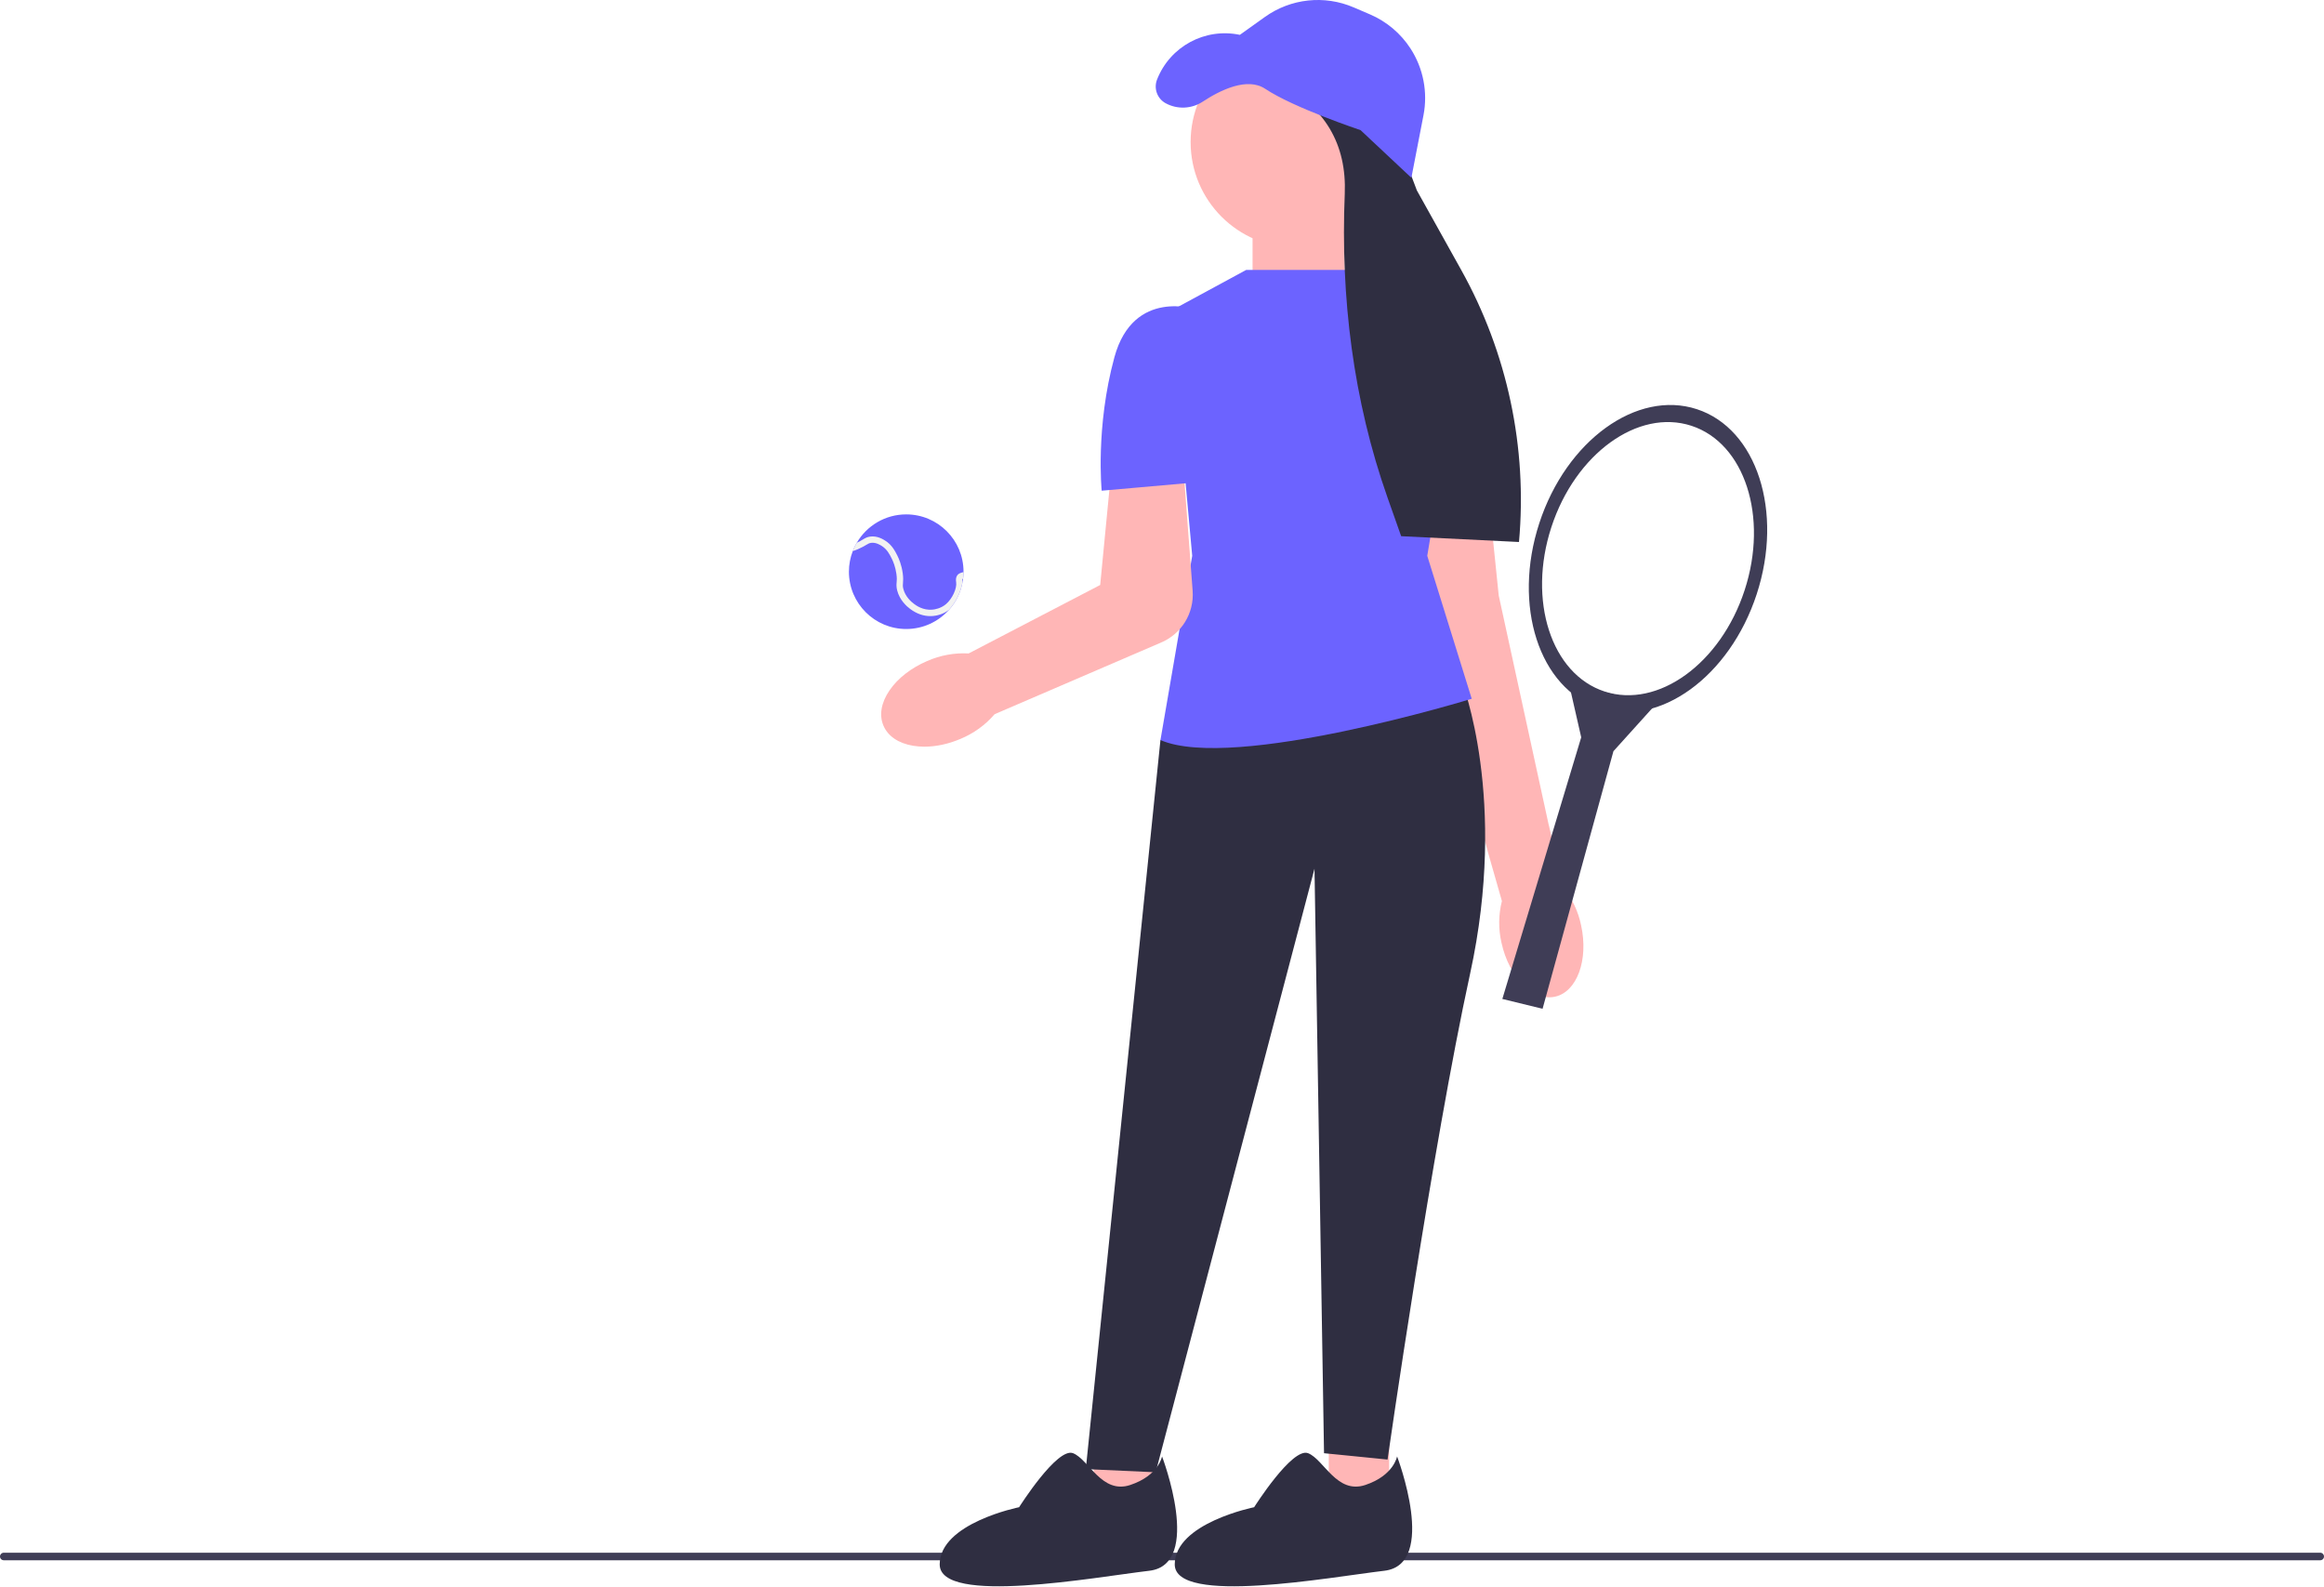
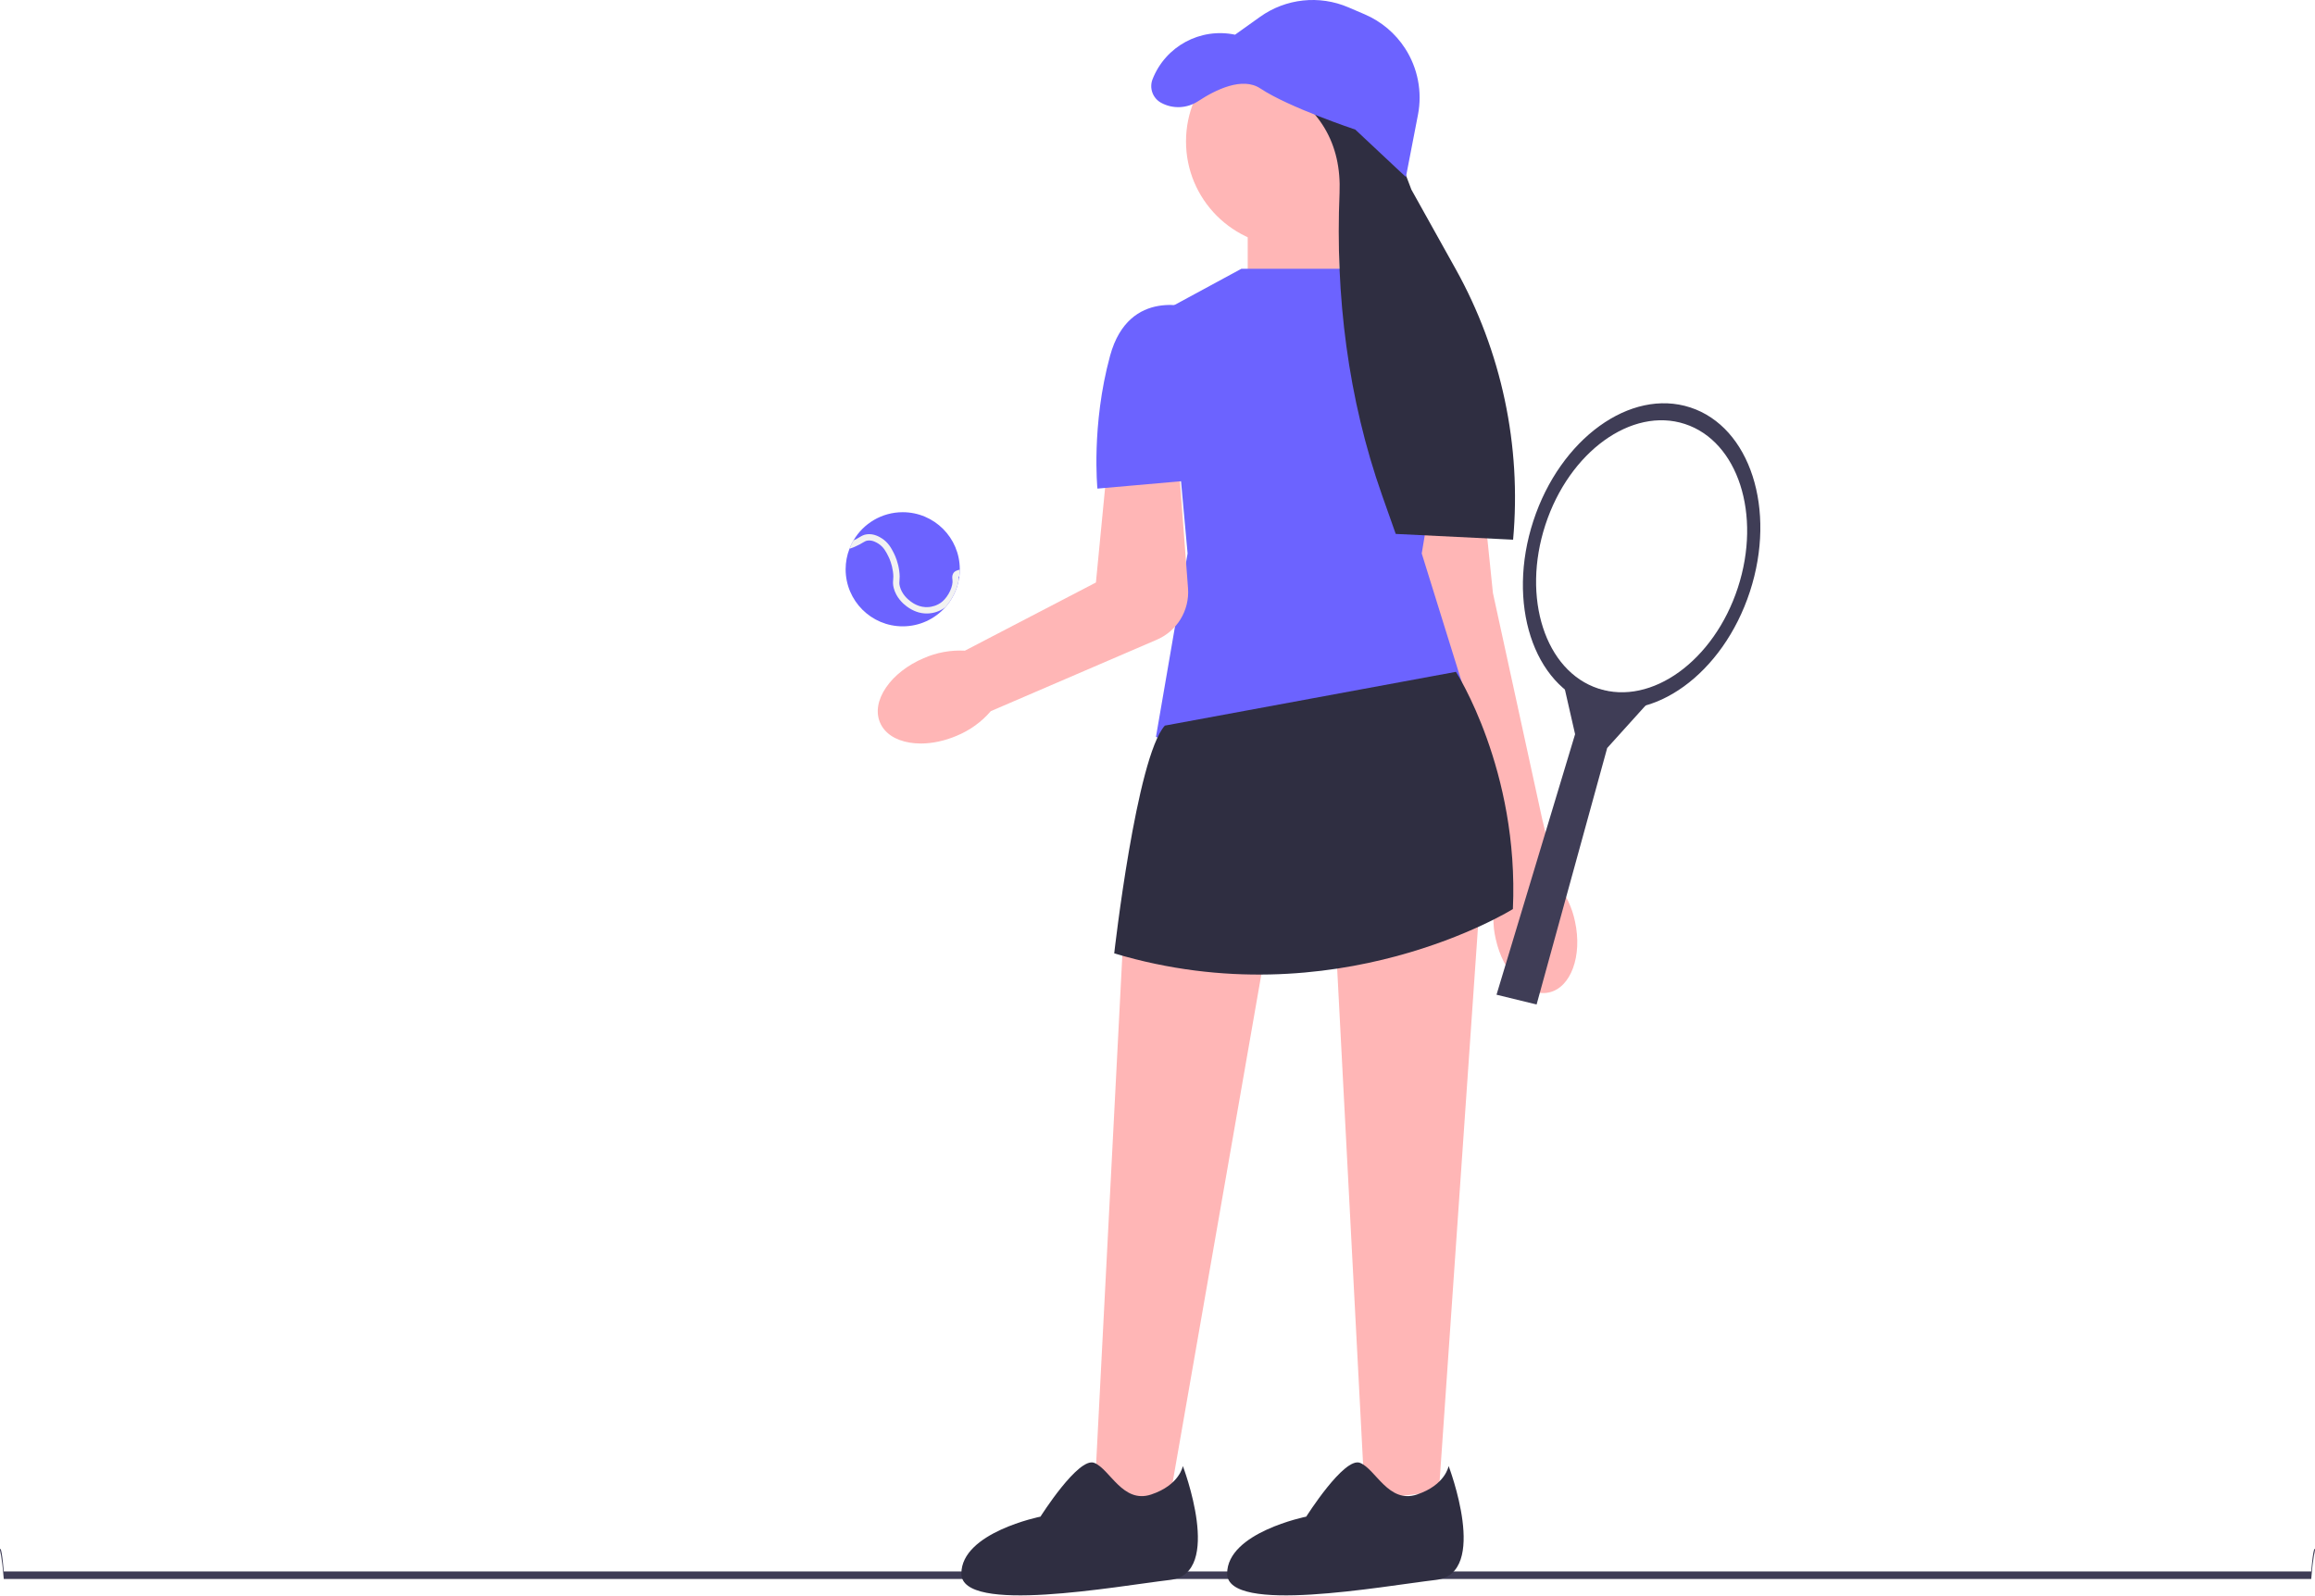
- <svg xmlns="http://www.w3.org/2000/svg" id="uuid-9be5b4f7-fc9e-44f7-8e82-593fd1013a29" width="731.67" height="499.365" viewBox="0 0 731.67 499.365">
-   <path d="M0,489.977c0,.66,.53,1.19,1.19,1.19H730.48c.66,0,1.19-.53,1.19-1.19,0-.66-.53-1.19-1.19-1.19H1.19c-.66,0-1.19,.53-1.19,1.19Z" fill="#3f3d56" />
+ <svg xmlns="http://www.w3.org/2000/svg" id="uuid-6a21fd7a-67fe-42a2-986d-095ee9210c26" width="731.67" height="504.365" viewBox="0 0 731.67 504.365">
+   <path d="M0,489.977c0,.66,.53,1.19,1.19,9.19H730.48c.66-8,1.19-8.53,1.19-9.19,0-.66-.53-1.19-1.19,6.81H1.19c-.66-8-1.19-7.47-1.19-6.81Z" fill="#3f3d56" />
+   <polygon points="422.055 295.394 431.407 474.289 454.777 471.487 467.58 286.555 422.055 295.394" fill="#ffb6b6" />
+   <path d="M457.847,463.469s13,34-4,36c-17,2-66,11-66-2,0-13,25-18,25-18,0,0,12-19,17-17,5,2,9,13,18,10,9-3,10-9,10-9Z" fill="#2f2e41" />
  <rect x="394.347" y="58.969" width="29" height="37" transform="translate(817.6937 154.9381) rotate(-180)" fill="#ffb6b6" />
  <circle cx="408.097" cy="44.719" r="33.25" fill="#ffb6b6" />
  <path d="M444.847,180.469l4-33,19,1,4,39,15.741,72.223,.038-.01-.017,.006,4.573,19.723c2.793,3.464,4.715,7.547,5.605,11.906,2.381,10.88-1.301,20.924-8.224,22.438-6.922,1.515-14.461-6.075-16.839-16.952-1.011-4.335-.968-8.849,.124-13.163l-4.268-14.929-23.735-88.242Z" fill="#ffb6b6" />
-   <rect x="418.347" y="444.969" width="19" height="37" transform="translate(855.6937 926.9381) rotate(-180)" fill="#ffb6b6" />
-   <path d="M439.847,458.469s13,34-4,36c-17,2-66,11-66-2s25-18,25-18c0,0,12-19,17-17,5,2,9,13,18,10s10-9,10-9Z" fill="#2f2e41" />
-   <rect x="344.347" y="444.969" width="19" height="37" transform="translate(707.6937 926.9381) rotate(-180)" fill="#ffb6b6" />
-   <path d="M460.244,214.63s14.602,36.839,2.602,91.839c-12,55-26,153-26,153l-20-2-3-184-50,190-22-1,23.5-229.5,94.898-18.339Z" fill="#2f2e41" />
-   <path d="M365.847,458.469s13,34-4,36-66,11-66-2,25-18,25-18c0,0,12-19,17-17s9,13,18,10,10-9,10-9Z" fill="#2f2e41" />
  <path d="M392.347,84.969h35s34,18,34,18l-12,72,14,45s-75,23-98,13l10-58-7-77,24-13Z" fill="#6c63ff" />
  <path d="M454.847,103.469s12-4,14,3c2,7,7,49,7,49l-30,1,9-53Z" fill="#6c63ff" />
  <path d="M291.04,235.052c-1.212,0-2.394-.093-3.53-.28-4.628-.765-7.955-3.012-9.368-6.327-1.414-3.315-.731-7.271,1.921-11.139,2.605-3.798,6.815-7.073,11.854-9.221,4.082-1.805,8.593-2.625,13.047-2.382l41.411-21.552,3.003-31.03,22.916-9.375,3.186,42.209c.534,7.081-3.516,13.662-10.076,16.376l-52.265,22.498c-2.912,3.393-6.632,6.081-10.766,7.777-3.777,1.61-7.692,2.446-11.332,2.446Z" fill="#ffb6b6" />
  <path d="M376.847,97.469s-20-7-26,15c-6,22-4,42-4,42l34-3-4-54Z" fill="#6c63ff" />
  <g>
    <path d="M267.267,179.969c0,9.96,8.08,18.04,18.04,18.04,5.35,0,10.149-2.33,13.45-6.021,0,0,.01-.01,.02-.01,2.15-2.41,3.66-5.41,4.26-8.729,.08-.34,.13-.69,.17-1.05,.091-.69,.131-1.391,.141-2.11v-.12c0-9.96-8.07-18.04-18.04-18.04-6.63,0-12.431,3.58-15.561,8.92-.5,.83-.92,1.71-1.26,2.63-.79,2.01-1.22,4.2-1.22,6.49Z" fill="#6c63ff" />
    <path d="M268.486,173.479c.97-.29,2.05-.74,3.23-1.37,.409-.21,.729-.409,1.02-.59,.601-.359,.92-.55,1.521-.63,1.489-.189,2.779,.62,3.33,.96,1.689,1.07,2.449,2.57,3.18,4.03,.399,.8,1.13,2.49,1.45,4.78,.189,1.329,.13,2.04,.069,2.68-.06,.72-.109,1.399,.17,2.52,.78,3.03,2.931,4.98,4.141,5.87,2.01,1.48,4.12,2.221,6.279,2.221,.28,0,.551-.011,.82-.03,1.101-.09,3.16-.48,5.061-1.931,0,0,.01-.01,.02-.01,2.15-2.41,3.66-5.41,4.26-8.729,0-.08-.01-.15-.02-.221-.04-.199-.101-.619,0-.77,.02,0,.06-.021,.189-.06,.091-.69,.131-1.391,.141-2.11-1.21,.28-1.62,.6-1.88,.91-.67,.84-.5,1.89-.44,2.279,.3,1.95-1.229,5.21-3.189,6.891-1.641,1.39-3.561,1.689-4.311,1.75-2.95,.25-5.05-1.29-5.74-1.8-1-.73-2.77-2.33-3.39-4.75-.2-.801-.17-1.221-.11-1.86,.061-.71,.13-1.58-.09-3.13-.359-2.57-1.189-4.48-1.64-5.4-.78-1.54-1.74-3.46-3.91-4.819-.67-.421-2.44-1.521-4.64-1.25-1.021,.13-1.62,.489-2.311,.899-.26,.16-.55,.34-.91,.53-.37,.189-.72,.37-1.04,.51-.5,.83-.92,1.71-1.26,2.63Z" fill="#f2f2f2" />
  </g>
  <g>
    <polygon points="485.652 317.561 472.985 314.471 497.818 232.11 493.927 215.055 521.161 221.858 507.962 236.48 485.652 317.561" fill="#3f3d56" />
-     <path d="M553.062,187.05c8.498-25.983,.068-52.058-18.829-58.238-18.897-6.18-41.106,9.873-49.604,35.857-8.498,25.983-.068,52.058,18.829,58.238,18.897,6.18,41.106-9.873,49.604-35.857Zm-3.802-1.243c-7.554,23.097-27.295,37.366-44.092,31.873-16.797-5.494-24.291-28.671-16.737-51.768,7.554-23.097,27.295-37.366,44.092-31.873,16.797,5.494,24.291,28.671,16.737,51.768Z" fill="#3f3d56" />
+     <path d="M553.062,187.05c8.498-25.983,.068-52.058-18.829-58.238-18.897-6.18-41.106,9.873-49.604,35.857-8.498,25.983-.068,52.058,18.829,58.238s41.106-9.873,49.604-35.857Zm-3.802-1.243c-7.554,23.097-27.295,37.366-44.092,31.873-16.797-5.494-24.291-28.671-16.737-51.768,7.554-23.097,27.295-37.366,44.092-31.873,16.797,5.494,24.291,28.671,16.737,51.768Z" fill="#3f3d56" />
  </g>
  <path d="M440.306,44.739l5.77,15.203,13.974,25.068c14.526,26.06,20.86,55.893,18.175,85.607v0s-37.095-1.824-37.095-1.824l-4.293-12.154c-10.827-30.651-14.806-63.129-13.465-95.608,.641-15.541-6.14-27.343-21.025-35.062l37.959,18.77Z" fill="#2f2e41" />
  <path d="M444.347,55.969l-16-15s-21-7-30-13c-5.694-3.796-14.191,.414-19.664,4.019-3.514,2.314-8.005,2.525-11.699,.51h-0c-2.65-1.446-3.812-4.636-2.712-7.448v-0c4.083-10.435,15.11-16.39,26.075-14.081h0s7.892-5.637,7.892-5.637c8.139-5.814,18.722-6.957,27.915-3.018l5.175,2.218c5.227,2.24,9.668,5.986,12.757,10.76v0c4.017,6.208,5.476,13.731,4.071,20.991l-3.81,19.685Z" fill="#6c63ff" />
+   <polygon points="354.927 297.985 345.712 476.886 369.246 476.518 401.122 293.904 354.927 297.985" fill="#ffb6b6" />
+   <path d="M460.157,212.394s20,31,18,75c0,0-56,35-126,14,0,0,7-62,16-72l92-17Z" fill="#2f2e41" />
+   <path d="M373.847,463.469s13,34-4,36c-17,2-66,11-66-2,0-13,25-18,25-18,0,0,12-19,17-17,5,2,9,13,18,10,9-3,10-9,10-9Z" fill="#2f2e41" />
</svg>
